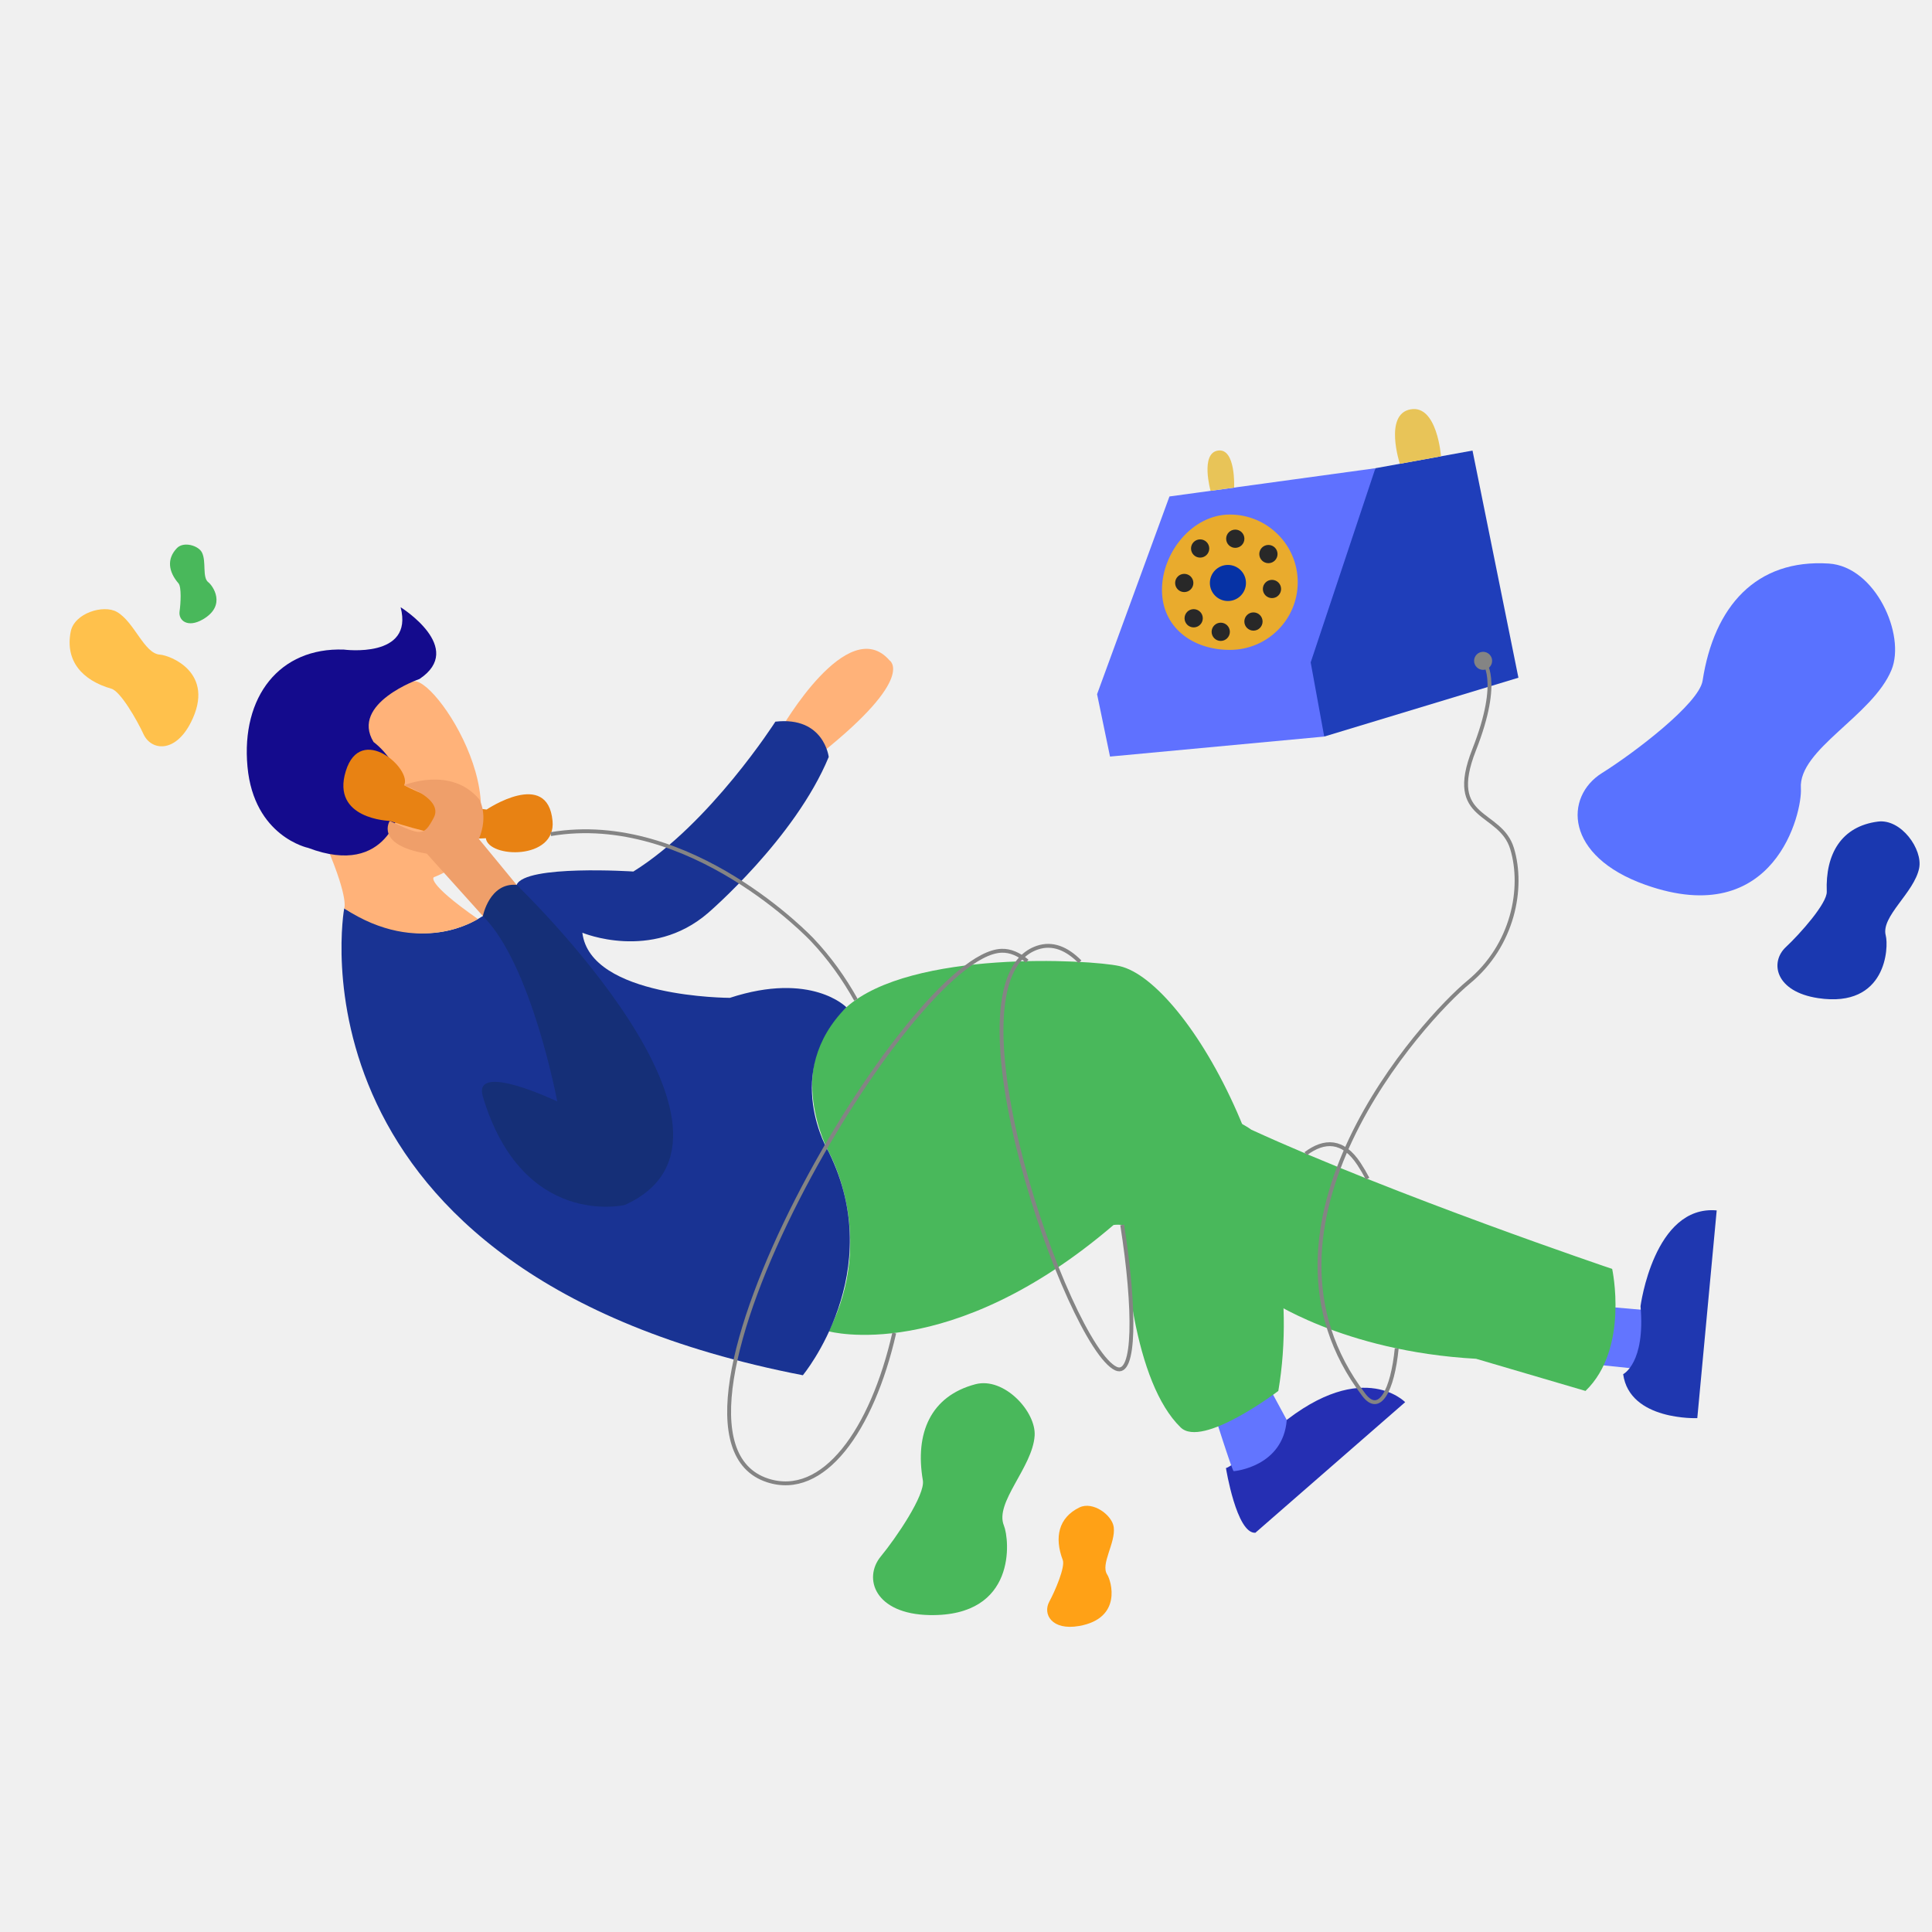
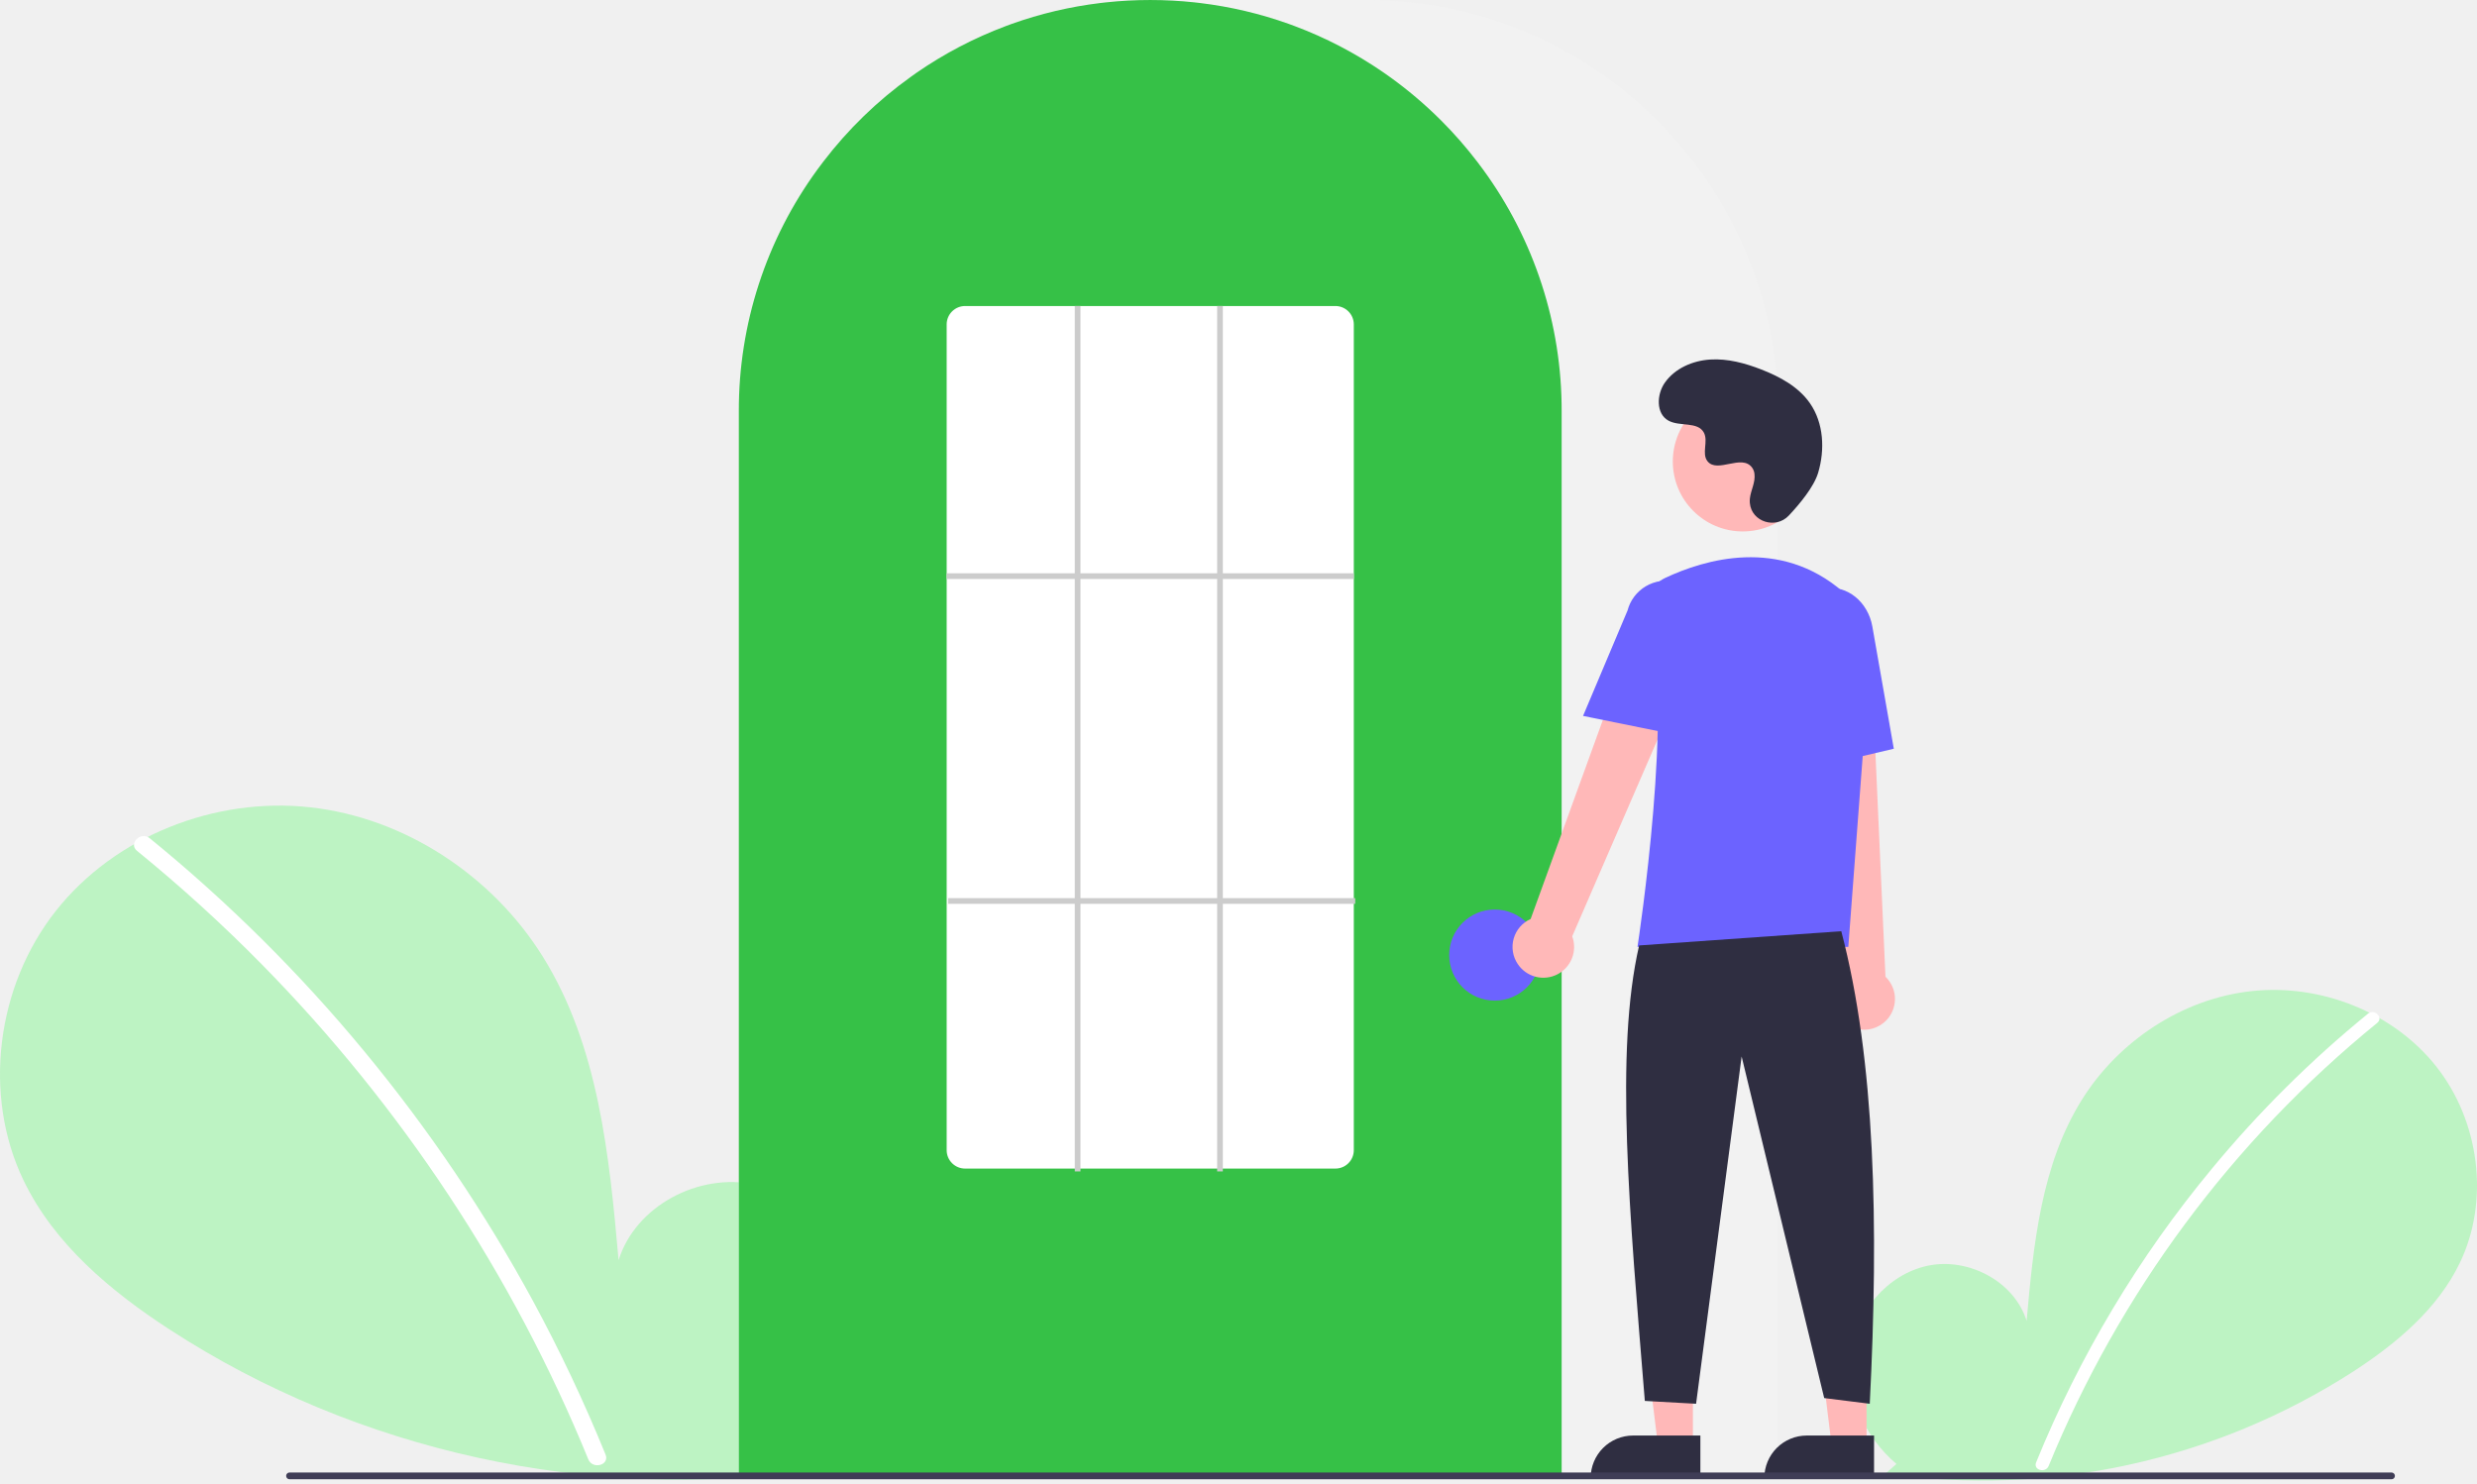
- <svg xmlns="http://www.w3.org/2000/svg" version="1.1" id="Camada_1" x="0px" y="0px" width="1000px" height="1000px" viewBox="0 0 1000 1000" enable-background="new 0 0 1000 1000" xml:space="preserve">
-   <g id="PESSOA">
-     <polygon fill="#6275FF" points="854.056,678.315 824.003,675.681 824.003,706.098 854.056,709.211  " />
-     <path fill="#252FB3" d="M634.547,759.849c0,0,5.483,34.114,15.23,33.505l77.536-67.596c0,0-23.646-24.591-68.906,15.496   C637.137,760.093,634.547,759.849,634.547,759.849z" />
-     <path fill="#6275FF" d="M627.643,729.187c0,0,10.187,32.287,10.898,32.287s25.586-2.437,27.481-26.499l-13.504-24.976   L627.643,729.187z" />
-     <path fill="#1F37B0" d="M849.132,676.087c0,0,6.903-52.459,39.427-49.581l-10.042,107.519c0,0-35.02,1.457-38.371-22.758   C840.146,711.267,851.721,705.632,849.132,676.087z" />
-     <path fill="#49B85B" d="M428.949,596.284c0,0-24.367-45.079,9.138-74.929c33.505-29.85,126.068-24.727,141.33-21.321   c35.49,7.919,99.297,120.009,82.24,219.914c0,0-39.292,29.854-50.562,18.885c-23.746-23.113-30.459-85.285-29.85-129.146   C581.853,565.825,428.949,596.284,428.949,596.284z" />
-     <path fill="#49B85B" d="M820.652,719.948c22.743-21.931,13.808-63.152,13.808-63.152s-112.495-37.972-186.816-72.086   c0,0-26.804-20.712-84.676-12.793c0,0-59.091-10.356-134.02,24.367c0,0,24.976,43.658,0,92.799c0,0,62.746,17.463,147.422-55.029   c0,0,21.931-4.569,79.194,37.922c0,0,38.988,27.464,108.434,31.322L820.652,719.948z" />
-     <path fill="#FFB279" d="M424.837,390.076l-20.56-12.793c0,0,34.556-60.309,56.168-35.447   C460.445,341.836,474.507,350.486,424.837,390.076z" />
-     <path fill="#193393" d="M267.413,458.001c-3.582,4.666-9.384,11.011-17.472,16.145c-15.443,9.801-39.219,15.186-71.785-3.962   c0,0-34.304,188.846,237.391,241.642c0,0,44.267-53.202,13.402-115.541c0,0-24.773-40.815,9.138-74.929   c0,0-18.072-18.682-60.309-4.873c0,0-72.289,0-76.351-33.708c0,0,35.739,15.026,64.979-10.153c0,0,45.079-38.581,62.543-80.818   c0,0-2.437-21.118-27.616-18.275c0,0-33.708,52.796-73.508,77.569C327.825,451.096,271.777,447.442,267.413,458.001" />
-     <path fill="none" stroke="#C91111" stroke-miterlimit="10" d="M214.365,405.458" />
-     <path fill="#FFB279" d="M178.155,470.184c0,0,2.552-4.524-8.718-31.202l19.189-69.313c0,0,12.488-16.143,25.738-17.057   s64.421,80.412,10.204,101.429c0,0-4.644,2.465,22.807,21.64C247.375,475.681,217.028,495.769,178.155,470.184z" />
-     <path fill="#140B8D" d="M207.356,417.392c0,0-6.092,37.322-47.821,21.483c0,0-28.089-5.787-31.439-42.034   c-3.351-36.246,16.589-61.832,49.904-60.614c0,0,36.361,4.873,29.356-21.931c0,0,33.912,21.114,9.747,37.16   c0,0-35.942,12.488-23.758,32.591C193.345,384.049,211.285,396.83,207.356,417.392z" />
-     <path fill="#E88213" d="M201.724,424.901c0,0-30.459-0.812-22.743-25.789c7.716-24.976,34.419-1.015,30.205,7.31   c0,0,17.108,9.95,42.693,12.59c0,0,31.576-21.22,34.114,5.889c1.919,20.491-33.253,19.291-34.52,8.935   C251.474,433.836,235.229,436.069,201.724,424.901z" />
-     <path fill="#EF9F6A" d="M209.187,406.423c0,0,20.56,7.031,15.306,16.854s-6.511,9.214-22.768,1.624c0,0-7.919,12.387,19.189,16.956   l29.027,32.289l17.472-16.145l-19.543-23.759c5.178-12.336,0.152-20.56,0.152-20.56   C233.402,396.32,209.187,406.423,209.187,406.423" />
-     <path fill="#152F77" d="M249.941,567.653c20.622,68.598,73.417,56.045,73.417,56.045c79.6-35.739-55.944-165.697-55.944-165.697   c-14.114-1.218-17.472,16.145-17.472,16.145c25.271,25.08,38.49,95.967,38.49,95.967S244.333,549,249.941,567.653z" />
+ <svg xmlns="http://www.w3.org/2000/svg" width="870" height="521" viewBox="0 0 870 521" fill="none">
+   <g clip-path="url(#clip0_12_2)">
+     <path d="M666.092 514.257C654.954 504.845 648.188 489.977 649.963 475.503C651.737 461.029 662.726 447.723 676.981 444.649C691.236 441.576 707.485 450.084 711.815 464.009C714.198 437.162 716.943 409.191 731.217 386.329C744.141 365.628 766.525 350.815 790.785 348.165C815.045 345.515 840.588 355.524 855.718 374.672C870.848 393.82 874.553 421.658 863.956 443.641C856.15 459.836 841.768 471.888 826.699 481.693C778.007 513.11 719.608 525.886 662.246 517.67L666.092 514.257Z" fill="#BDF3C3" />
+     <path d="M831.728 356.079C811.71 372.383 793.346 390.619 776.902 410.521C751.166 441.562 730.34 476.364 715.15 513.715C714.038 516.44 718.462 517.626 719.562 514.932C744.416 454.228 784.093 400.724 834.963 359.314C837.248 357.454 833.993 354.234 831.728 356.079Z" fill="white" />
+     <path d="M280.067 511.699C295.366 498.772 304.658 478.351 302.221 458.471C299.784 438.591 284.69 420.315 265.112 416.094C245.533 411.872 223.214 423.558 217.267 442.684C213.995 405.81 210.223 367.392 190.619 335.991C172.868 307.558 142.122 287.213 108.801 283.573C75.48 279.933 40.397 293.68 19.616 319.98C-1.165 346.28 -6.253 384.515 8.301 414.709C19.023 436.952 38.777 453.506 59.473 466.973C125.503 509.939 207.412 527.858 285.351 516.388" fill="#BDF3C3" />
+     <path d="M52.567 294.442C80.061 316.836 105.284 341.883 127.87 369.219C150.461 396.526 170.349 425.961 187.257 457.109C196.707 474.582 205.196 492.557 212.687 510.956C214.214 514.698 208.137 516.327 206.627 512.626C193.359 480.19 176.944 449.133 157.618 419.899C138.385 390.772 116.372 363.578 91.889 338.701C78.041 324.637 63.43 311.346 48.123 298.886C44.985 296.331 49.455 291.908 52.567 294.442L52.567 294.442Z" fill="white" />
+     <path d="M624.5 519H259.5V144.5C259.5 64.822 324.322 0 404 0H480C559.678 0 624.5 64.822 624.5 144.5V519Z" fill="#F2F2F2" />
+     <path d="M548.5 519H259.5V144.5C259.42 113.969 269.088 84.21 287.096 59.556C287.76 58.651 288.422 57.758 289.104 56.874C297.815 45.451 308.18 35.39 319.859 27.024C320.518 26.544 321.181 26.072 321.853 25.601C331.625 18.838 342.196 13.31 353.325 9.142C353.986 8.891 354.659 8.64 355.332 8.399C365.397 4.807 375.83 2.347 386.44 1.063C387.098 0.974 387.773 0.903 388.448 0.833C398.787 -0.272 409.215 -0.272 419.554 0.833C420.227 0.903 420.902 0.974 421.568 1.064C432.175 2.348 442.606 4.808 452.668 8.399C453.341 8.64 454.014 8.891 454.677 9.142C465.669 13.258 476.115 18.703 485.783 25.358C486.455 25.819 487.127 26.291 487.79 26.763C494.336 31.436 500.485 36.641 506.173 42.327C510.735 46.887 514.986 51.748 518.898 56.877C519.578 57.758 520.24 58.651 520.903 59.554C538.911 84.209 548.58 113.969 548.5 144.5V519Z" fill="#36C147" />
+     <path d="M525 351.5C533.837 351.5 541 344.337 541 335.5C541 326.663 533.837 319.5 525 319.5C516.163 319.5 509 326.663 509 335.5C509 344.337 516.163 351.5 525 351.5Z" fill="#6C63FF" />
+     <path d="M594.599 507.783H582.339L576.506 460.495L594.601 460.496L594.599 507.783Z" fill="#FFB8B8" />
+     <path d="M573.582 504.28H597.226V519.167H558.695C558.695 517.212 559.08 515.276 559.828 513.47C560.576 511.664 561.673 510.022 563.055 508.64C564.437 507.258 566.079 506.161 567.885 505.413C569.691 504.665 571.627 504.28 573.582 504.28V504.28Z" fill="#2F2E41" />
+     <path d="M655.599 507.783H643.339L637.506 460.495L655.601 460.496L655.599 507.783Z" fill="#FFB8B8" />
+     <path d="M634.582 504.28H658.226V519.167H619.695C619.695 517.212 620.08 515.276 620.828 513.47C621.576 511.664 622.673 510.022 624.055 508.64C625.437 507.258 627.079 506.161 628.885 505.413C630.691 504.665 632.627 504.28 634.582 504.28V504.28Z" fill="#2F2E41" />
+     <path d="M533.098 338.67C532.216 337.37 531.629 335.893 531.38 334.343C531.131 332.792 531.224 331.206 531.654 329.695C532.084 328.185 532.84 326.787 533.869 325.6C534.898 324.413 536.174 323.467 537.608 322.827L579.284 207.96L599.791 219.151L552.206 328.922C553.122 331.403 553.096 334.133 552.133 336.595C551.17 339.058 549.337 341.082 546.982 342.283C544.626 343.485 541.912 343.781 539.353 343.115C536.794 342.449 534.568 340.867 533.098 338.67V338.67Z" fill="#FFB8B8" />
+     <path d="M649.336 360.254C647.974 359.472 646.799 358.402 645.895 357.118C644.991 355.834 644.38 354.367 644.104 352.821C643.828 351.275 643.895 349.687 644.299 348.169C644.703 346.652 645.435 345.241 646.443 344.037L633.533 222.528L656.87 223.594L662.236 343.114C664.147 344.942 665.32 347.408 665.535 350.043C665.749 352.678 664.989 355.301 663.399 357.414C661.809 359.526 659.499 360.982 656.907 361.506C654.316 362.029 651.622 361.584 649.336 360.254V360.254Z" fill="#FFB8B8" />
+     <path d="M612.106 186.684C625.671 186.684 636.667 175.687 636.667 162.123C636.667 148.558 625.671 137.562 612.106 137.562C598.541 137.562 587.545 148.558 587.545 162.123C587.545 175.687 598.541 186.684 612.106 186.684Z" fill="#FFB8B8" />
+     <path d="M649.18 332.619H575.133L575.222 332.042C575.355 331.181 588.419 245.603 578.784 217.606C577.817 214.855 577.902 211.843 579.022 209.151C580.143 206.459 582.22 204.276 584.853 203.023H584.853C598.625 196.538 625.061 188.552 647.373 207.932C650.657 210.831 653.221 214.454 654.862 218.515C656.504 222.575 657.179 226.962 656.833 231.328L649.18 332.619Z" fill="#6C63FF" />
+     <path d="M589.354 258.25L556.018 251.487L571.644 214.457C572.579 210.871 574.898 207.802 578.093 205.923C581.288 204.044 585.098 203.51 588.687 204.436C592.276 205.363 595.351 207.675 597.237 210.865C599.123 214.056 599.667 217.864 598.75 221.455L589.354 258.25Z" fill="#6C63FF" />
+     <path d="M632.05 270.808L630.046 224.867C628.526 216.23 633.47 208.066 641.074 206.732C648.679 205.402 656.105 211.392 657.632 220.092L665.165 263.02L632.05 270.808Z" fill="#6C63FF" />
+     <path d="M646.716 327.119C658.631 372.495 659.93 430.188 656.716 493.119L640.716 491.119L611.716 371.119L595.716 493.119L577.716 492.119C572.339 426.089 567.103 369.403 575.716 332.119L646.716 327.119Z" fill="#2F2E41" />
+     <path d="M628.289 181.104C623.707 185.985 615.198 183.365 614.601 176.697C614.554 176.179 614.557 175.658 614.611 175.141C614.919 172.188 616.625 169.506 616.217 166.388C616.124 165.611 615.835 164.872 615.377 164.239C611.725 159.349 603.154 166.425 599.708 161.999C597.595 159.285 600.079 155.012 598.458 151.979C596.318 147.975 589.979 149.95 586.004 147.758C581.581 145.318 581.846 138.532 584.757 134.405C588.307 129.371 594.533 126.685 600.68 126.298C606.828 125.911 612.933 127.573 618.673 129.81C625.194 132.351 631.66 135.863 635.673 141.597C640.553 148.57 641.023 157.945 638.582 166.099C637.098 171.059 632.031 177.118 628.289 181.104Z" fill="#2F2E41" />
+     <path d="M839.982 519.643H101.688C101.373 519.643 101.071 519.517 100.848 519.293C100.625 519.07 100.5 518.768 100.5 518.453C100.5 518.138 100.625 517.835 100.848 517.612C101.071 517.389 101.373 517.263 101.688 517.262H839.982C840.297 517.263 840.599 517.389 840.821 517.612C841.044 517.835 841.169 518.138 841.169 518.453C841.169 518.768 841.044 519.07 840.821 519.293C840.599 519.517 840.297 519.643 839.982 519.643V519.643Z" fill="#3F3D56" />
+     <path d="M469 410.5H339C337.288 410.509 335.642 409.839 334.424 408.636C333.205 407.434 332.513 405.797 332.5 404.085V113.915C332.513 112.203 333.205 110.566 334.424 109.364C335.642 108.161 337.288 107.491 339 107.5H469C470.712 107.491 472.358 108.161 473.576 109.364C474.795 110.566 475.487 112.203 475.5 113.915V404.085C475.487 405.797 474.795 407.434 473.576 408.636C472.358 409.839 470.712 410.509 469 410.5V410.5Z" fill="white" />
+     <path d="M475.5 201.39H332.5V203.39H475.5V201.39Z" fill="#CCCCCC" />
+     <path d="M476 315.5H333V317.5H476V315.5Z" fill="#CCCCCC" />
+     <path d="M379.5 107.5H377.5V411.5H379.5V107.5Z" fill="#CCCCCC" />
+     <path d="M429.5 107.5H427.5V411.5H429.5V107.5Z" fill="#CCCCCC" />
  </g>
-   <g id="TELEFONE">
-     <polygon fill="#5F71FF" points="685.414,381.243 574.543,391.599 567.842,359.313 605.307,256.97 711.913,242.35  " />
-     <polygon fill="#1F3EBA" points="685.414,381.243 678.408,342.865 711.913,242.35 762.171,233.212 785.929,350.784  " />
-     <path fill="#E9AB2D" d="M601.436,305.314c0,19.345,15.73,31.068,35.133,31.068c19.404,0,35.133-15.682,35.133-35.027   s-15.73-35.027-35.133-35.027C617.166,266.328,601.436,285.969,601.436,305.314z" />
-     <circle fill="#282828" cx="658.372" cy="304.857" r="4.721" />
-     <circle fill="#282828" cx="656.531" cy="286.781" r="4.721" />
-     <circle fill="#282828" cx="639.378" cy="278.848" r="4.721" />
-     <circle fill="#282828" cx="621.191" cy="283.9" r="4.721" />
-     <circle fill="#282828" cx="612.967" cy="301.745" r="4.721" />
-     <circle fill="#282828" cx="617.844" cy="320.018" r="4.721" />
-     <circle fill="#282828" cx="631.852" cy="327.023" r="4.721" />
-     <circle fill="#282828" cx="648.791" cy="321.696" r="4.721" />
-     <circle fill="#0632A5" cx="635.569" cy="301.745" r="9.341" />
-     <path fill="#E8C458" d="M724.552,240.052c0,0-8.374-25.572,5.485-28.161c13.859-2.589,15.824,24.287,15.824,24.287L724.552,240.052   z" />
-     <path fill="#E8C458" d="M626.583,254.052c0,0-5.438-19.47,3.852-20.84c9.29-1.371,8.352,19.166,8.352,19.166L626.583,254.052z" />
-     <circle fill="#848484" cx="767.654" cy="342.052" r="4.67" />
-     <path fill="none" stroke="#848484" stroke-width="2" stroke-miterlimit="10" d="M443.02,517.486   c-6.276-11.249-13.78-21.714-22.628-31.057c0,0-62.989-66.928-135.346-54.684" />
-     <path fill="none" stroke="#848484" stroke-width="2" stroke-miterlimit="10" d="M531.686,497.494   c-4.298-3.606-8.747-5.534-13.304-5.38c-48.009,1.624-193.631,250.41-121.111,274.132c28.835,9.432,54.088-25.86,65.586-76.283" />
-     <path fill="none" stroke="#848484" stroke-width="2" stroke-miterlimit="10" d="M559.006,497.825   c-6.885-6.952-14.246-9.95-22.029-7.335c-50.765,17.057,15.839,206.309,40.612,217.884c10.124,4.73,10.103-30.797,3.261-74.357" />
-     <path fill="none" stroke="#848484" stroke-width="2" stroke-miterlimit="10" d="M707.879,610.08   c-1.363-2.595-2.826-5.101-4.392-7.501c-8.363-12.809-18.002-12.649-27.683-5.411" />
-     <path fill="none" stroke="#848484" stroke-width="2" stroke-miterlimit="10" d="M767.654,342.052c0,0,9.95,8.935-4.67,46.095   s13.605,30.865,19.697,51.171c6.092,20.306,0.609,49.953-22.54,69.041s-120.98,125.979-54.217,213.62   c8.068,10.591,14.836-2.235,17.014-24.057" />
-     <path fill="#5972FF" d="M829.181,400.128c-19.494,12.184-19.534,42.947,22.54,57.872c67.176,23.829,81.224-37.769,80.412-49.953   c-1.347-20.205,37.104-37.451,46.907-61.324c7.462-18.174-8.376-53.48-32.439-55.029c-37.608-2.421-59.411,22.108-65.335,60.614   C879.438,364.186,845.764,389.763,829.181,400.128z" />
-     <path fill="#1A38B0" d="M924.375,490.184c-8.469,7.902-5.528,23.121,16.718,26.453c35.518,5.32,36.537-26.498,34.963-32.446   c-2.611-9.864,14.747-22.094,17.297-34.845c1.942-9.707-9.29-25.645-21.341-24.095c-18.834,2.422-27.256,16.653-26.48,36.267   C945.773,467.57,931.58,483.461,924.375,490.184z" />
-     <path fill="#49B85B" d="M455.907,805.603c-9.3,11.285-3.113,29.852,25.281,30.36c45.334,0.812,41.372-39.183,38.422-46.369   c-4.892-11.917,14.822-30.083,15.915-46.464c0.832-12.47-15.85-30.57-30.679-26.647c-23.176,6.132-31.376,25.331-27.175,49.756   C478.968,773.775,463.818,796.003,455.907,805.603z" />
-     <path fill="#FFA116" d="M543.108,829.029c-3.513,6.477,1.334,15.064,15.426,12.582c22.5-3.962,16.691-23.362,14.54-26.632   c-3.567-5.423,4.435-16.305,3.399-24.512c-0.789-6.248-10.782-13.594-17.738-10.226c-10.872,5.264-13.08,15.548-8.651,27.224   C551.45,811.068,546.097,823.52,543.108,829.029z" />
-     <path fill="#FFC14C" d="M74.276,379.995c3.907,8.502,16.325,10.115,24.534-6.097c13.106-25.884-11.034-34.752-15.995-35.056   c-8.227-0.505-13.194-16.923-22.324-22.12c-6.95-3.956-22.026,0.607-23.9,10.241c-2.929,15.058,5.843,25.133,21.081,29.522   C62.374,357.839,70.952,372.762,74.276,379.995z" />
-     <path fill="#49B85B" d="M92.95,316.437c-0.684,4.665,4.119,8.756,12.039,4.162c12.645-7.335,4.883-17.711,2.871-19.202   c-3.337-2.473-0.926-10.773-3.356-15.475c-1.85-3.58-9.471-5.793-12.909-2.238c-5.373,5.557-4.434,12.222,0.798,18.261   C94.007,303.809,93.532,312.469,92.95,316.437z" />
-   </g>
+   <defs>
+     <clipPath id="clip0_12_2">
+       <rect width="870" height="520.139" fill="white" />
+     </clipPath>
+   </defs>
</svg>
